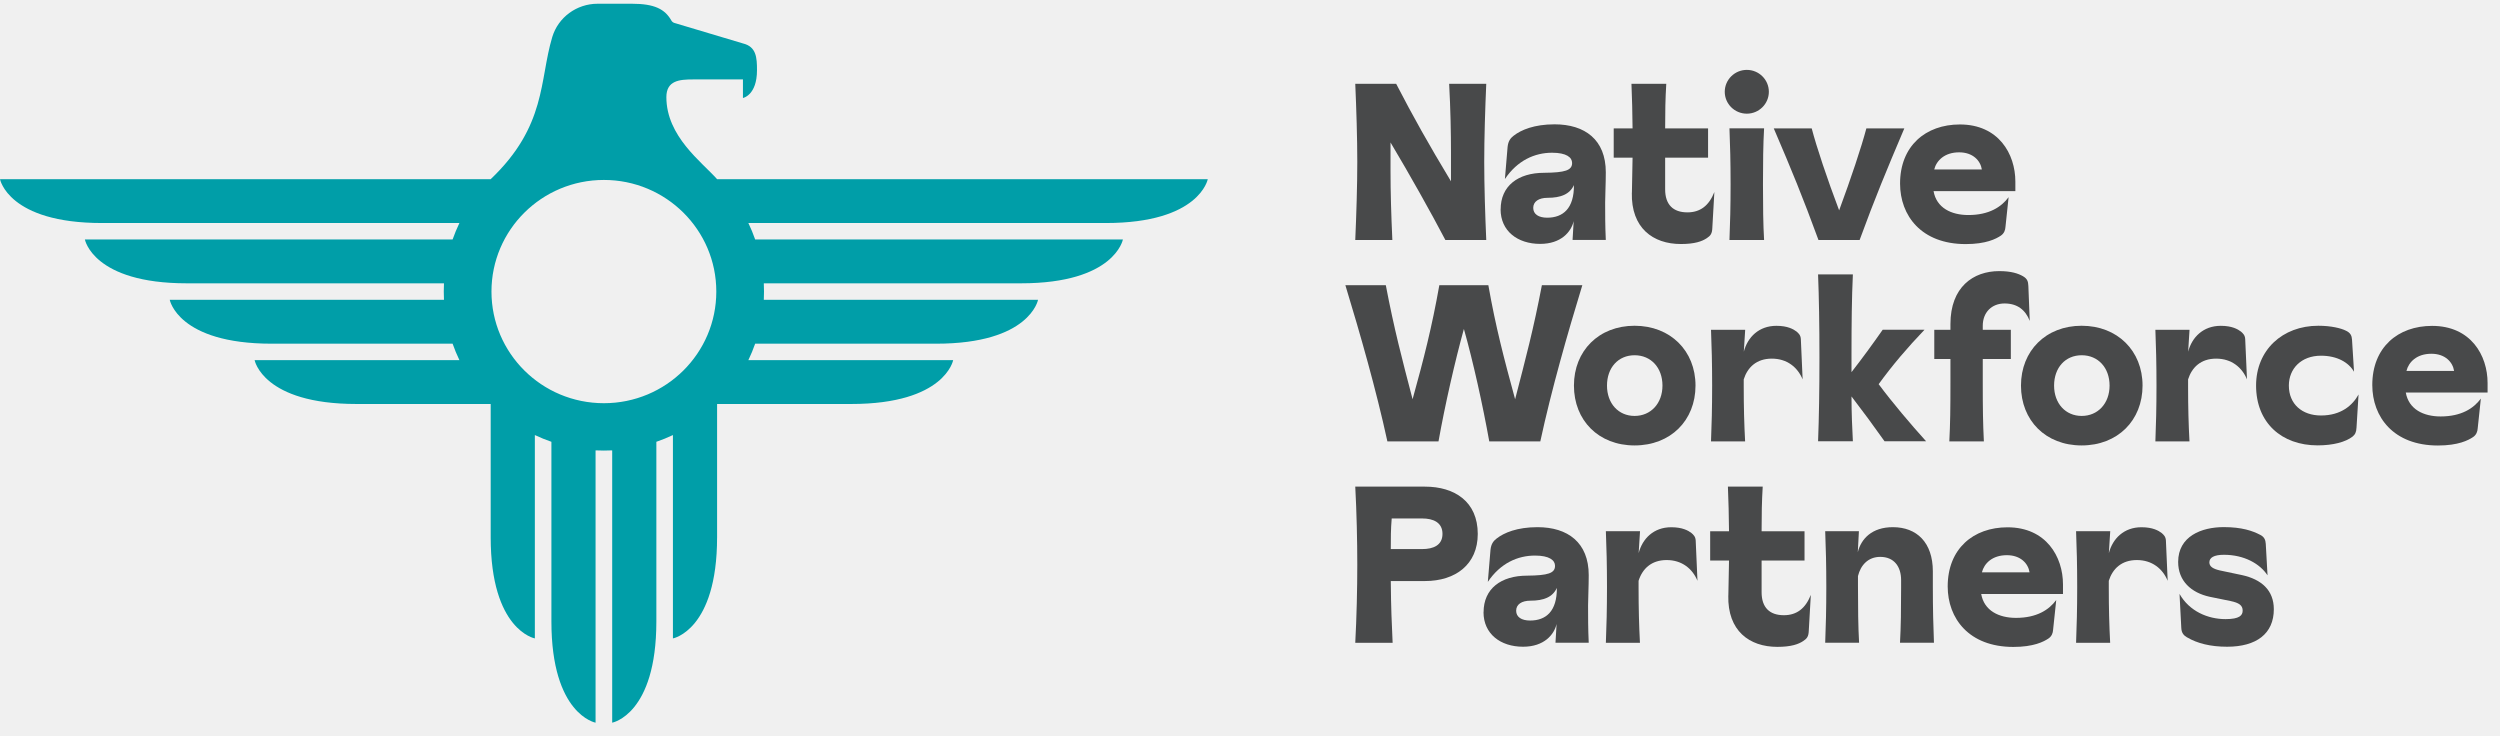
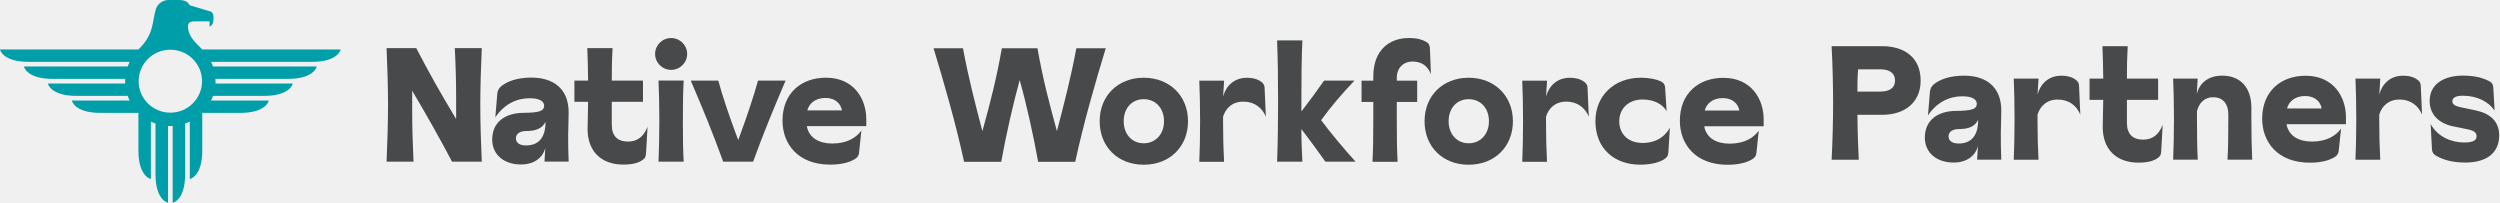
- <svg xmlns="http://www.w3.org/2000/svg" width="153" height="45" viewBox="0 0 153 45" fill="none">
-   <g clip-path="url(#clip0_35_346)">
-     <path d="M67.681 13.649C73.415 13.649 73.916 10.965 73.916 10.965H43.886C42.941 9.903 40.782 8.345 40.782 5.943C40.782 4.925 41.591 4.861 42.408 4.861H45.468V5.998C45.468 5.998 46.328 5.835 46.328 4.296C46.328 3.513 46.284 2.857 45.468 2.658L41.267 1.402C41.191 1.378 41.127 1.326 41.086 1.254C40.69 0.551 40.037 0.229 38.68 0.229H36.573C35.296 0.229 34.163 1.056 33.798 2.268C33.005 4.901 33.458 7.704 30.03 10.965H0C0 10.965 0.501 13.649 6.235 13.649H28.116C27.96 13.975 27.82 14.313 27.699 14.655H5.194C5.194 14.655 5.694 17.339 11.429 17.339H27.171C27.163 17.506 27.159 17.673 27.159 17.844C27.159 18.015 27.163 18.182 27.171 18.349H10.388C10.388 18.349 10.888 21.034 16.623 21.034H27.699C27.82 21.38 27.96 21.714 28.116 22.04H15.582C15.582 22.04 16.082 24.724 21.817 24.724H30.03V32.88C30.03 38.574 32.733 39.071 32.733 39.071V26.625C33.061 26.78 33.402 26.919 33.746 27.038V38.037C33.746 43.731 36.449 44.228 36.449 44.228V27.563C36.617 27.571 36.786 27.575 36.958 27.575C37.13 27.575 37.298 27.571 37.466 27.563V44.228C37.466 44.228 40.169 43.731 40.169 38.037V27.038C40.518 26.919 40.854 26.78 41.183 26.625V39.071C41.183 39.071 43.886 38.574 43.886 32.88V24.724H52.099C57.833 24.724 58.334 22.04 58.334 22.04H45.8C45.956 21.714 46.096 21.375 46.216 21.034H57.293C63.027 21.034 63.528 18.349 63.528 18.349H46.745C46.753 18.182 46.757 18.015 46.757 17.844C46.757 17.673 46.753 17.506 46.745 17.339H62.487C68.221 17.339 68.722 14.655 68.722 14.655H46.216C46.096 14.309 45.956 13.975 45.8 13.649H67.681ZM30.078 17.844C30.078 14.071 33.157 11.013 36.958 11.013C40.758 11.013 43.838 14.071 43.838 17.844C43.838 21.618 40.758 24.676 36.958 24.676C33.157 24.676 30.078 21.618 30.078 17.844Z" fill="#009EA8" />
-     <path d="M82.942 14.687C83.01 13.128 83.066 11.367 83.066 9.907C83.066 8.448 83.01 6.682 82.942 5.128H85.445C86.49 7.148 87.411 8.79 88.8 11.096V9.335C88.8 8.146 88.773 6.686 88.688 5.128H90.959C90.891 6.686 90.835 8.448 90.835 9.907C90.835 11.367 90.891 13.132 90.959 14.687H88.456C87.591 13.033 86.281 10.699 85.1 8.718V10.48C85.1 11.736 85.14 13.128 85.212 14.687H82.942Z" fill="#48494A" />
-     <path d="M91.84 12.814C91.84 11.379 92.901 10.575 94.507 10.575C95.785 10.563 96.213 10.424 96.213 9.975C96.213 9.633 95.868 9.347 94.988 9.347C93.93 9.347 92.869 9.812 92.1 10.957L92.265 8.989C92.304 8.619 92.456 8.444 92.636 8.305C93.09 7.951 93.891 7.609 95.14 7.609C96.998 7.609 98.275 8.551 98.275 10.543C98.275 11.255 98.235 11.979 98.235 12.401C98.235 13.085 98.235 13.82 98.275 14.683H96.241L96.309 13.534C96.156 14.19 95.54 14.926 94.258 14.926C92.869 14.926 91.836 14.134 91.836 12.81L91.84 12.814ZM96.325 11.327C96.064 11.899 95.5 12.106 94.715 12.106C94.166 12.106 93.834 12.337 93.834 12.723C93.834 13.108 94.163 13.323 94.687 13.323C95.664 13.323 96.337 12.751 96.325 11.327Z" fill="#48494A" />
-     <path d="M99.873 11.792L99.913 9.649H98.759V7.859H99.913C99.901 6.833 99.885 6.058 99.845 5.128H101.976C101.919 6.058 101.907 6.833 101.907 7.859H104.534V9.649H101.907V11.589C101.907 12.532 102.404 12.997 103.269 12.997C104.054 12.997 104.59 12.588 104.919 11.752L104.794 13.951C104.783 14.293 104.686 14.429 104.45 14.58C104.162 14.771 103.721 14.934 102.869 14.934C101.162 14.934 99.817 13.951 99.869 11.792H99.873Z" fill="#48494A" />
-     <path d="M105.555 5.617C105.555 4.881 106.16 4.277 106.905 4.277C107.649 4.277 108.254 4.877 108.254 5.617C108.254 6.356 107.649 6.957 106.905 6.957C106.16 6.957 105.555 6.356 105.555 5.617ZM105.843 14.687C105.884 13.717 105.912 12.595 105.912 11.271C105.912 9.947 105.884 8.842 105.843 7.855H107.962C107.906 8.838 107.894 9.947 107.894 11.271C107.894 12.595 107.906 13.745 107.962 14.687H105.843Z" fill="#48494A" />
-     <path d="M111.29 14.687C110.329 12.066 109.668 10.452 108.555 7.859H110.877C111.178 9.009 111.81 10.905 112.555 12.874C113.284 10.905 113.917 9.009 114.221 7.859H116.544C115.442 10.456 114.77 12.066 113.809 14.687H111.29Z" fill="#48494A" />
-     <path d="M123.34 11.697H118.334C118.514 12.723 119.419 13.16 120.464 13.16C121.729 13.16 122.486 12.667 122.927 12.066L122.735 13.884C122.723 14.091 122.651 14.281 122.458 14.417C122.154 14.623 121.538 14.938 120.3 14.938C117.577 14.938 116.284 13.188 116.284 11.235C116.284 8.929 117.853 7.617 119.944 7.617C122.31 7.617 123.34 9.418 123.34 11.112V11.701V11.697ZM121.289 10.373C121.205 9.828 120.741 9.323 119.899 9.323C119.007 9.323 118.51 9.828 118.374 10.373H121.289Z" fill="#48494A" />
-     <path d="M84.908 27.014C84.219 23.845 83.242 20.429 82.337 17.455H84.812C85.321 20.131 85.801 21.948 86.45 24.433C87.139 21.948 87.631 20.024 88.087 17.455H91.087C91.539 20.024 92.048 21.948 92.725 24.433C93.369 21.948 93.854 20.131 94.363 17.455H96.838C95.928 20.433 94.951 23.845 94.267 27.014H91.143C90.742 24.776 90.154 22.123 89.59 20.131C89.041 22.123 88.436 24.776 88.036 27.014H84.912H84.908Z" fill="#48494A" />
-     <path d="M96.325 23.598C96.325 21.467 97.85 19.936 100.037 19.936C102.224 19.936 103.765 21.467 103.765 23.598C103.765 25.73 102.24 27.261 100.037 27.261C97.835 27.261 96.325 25.73 96.325 23.598ZM101.743 23.598C101.743 22.505 101.043 21.741 100.037 21.741C99.032 21.741 98.348 22.505 98.348 23.598C98.348 24.692 99.048 25.455 100.037 25.455C101.026 25.455 101.743 24.692 101.743 23.598Z" fill="#48494A" />
-     <path d="M104.714 27.014C104.754 26.032 104.783 24.939 104.783 23.598C104.783 22.258 104.754 21.169 104.714 20.183H106.805L106.721 21.523C106.953 20.636 107.642 19.94 108.715 19.94C109.404 19.94 109.76 20.147 109.953 20.294C110.076 20.401 110.201 20.513 110.212 20.759L110.321 23.217C110.016 22.481 109.372 21.948 108.435 21.948C107.498 21.948 106.949 22.481 106.716 23.217V23.654C106.716 24.923 106.745 25.964 106.801 27.014H104.71H104.714Z" fill="#48494A" />
-     <path d="M111.266 27.014C111.322 25.551 111.35 23.928 111.35 21.904C111.35 19.88 111.322 18.218 111.266 16.795H113.396C113.328 18.214 113.312 19.869 113.312 21.67V22.775C113.973 21.928 114.618 21.042 115.222 20.179H117.781C116.736 21.272 115.815 22.35 114.974 23.511C115.815 24.644 116.94 25.968 117.877 27.006H115.334C114.689 26.092 114.013 25.177 113.312 24.262C113.312 25.3 113.352 26.136 113.396 27.006H111.266V27.014Z" fill="#48494A" />
-     <path d="M119.299 27.014C119.355 25.893 119.367 25.046 119.367 23.407V21.972H118.378V20.183H119.367V19.829C119.367 17.574 120.757 16.592 122.35 16.592C123.107 16.592 123.52 16.743 123.808 16.906C124.068 17.057 124.125 17.22 124.136 17.506L124.22 19.638C123.96 18.97 123.463 18.572 122.679 18.572C121.894 18.572 121.345 19.117 121.345 19.936V20.183H123.063V21.972H121.345V23.407C121.345 25.046 121.357 25.893 121.413 27.014H119.295H119.299Z" fill="#48494A" />
-     <path d="M123.684 23.598C123.684 21.467 125.21 19.936 127.396 19.936C129.583 19.936 131.124 21.467 131.124 23.598C131.124 25.73 129.599 27.261 127.396 27.261C125.194 27.261 123.684 25.73 123.684 23.598ZM129.106 23.598C129.106 22.505 128.405 21.741 127.4 21.741C126.395 21.741 125.71 22.505 125.71 23.598C125.71 24.692 126.411 25.455 127.4 25.455C128.389 25.455 129.106 24.692 129.106 23.598Z" fill="#48494A" />
-     <path d="M131.909 27.014C131.949 26.032 131.977 24.939 131.977 23.598C131.977 22.258 131.949 21.169 131.909 20.183H133.999L133.915 21.523C134.148 20.636 134.837 19.94 135.91 19.94C136.599 19.94 136.955 20.147 137.147 20.294C137.271 20.401 137.396 20.513 137.407 20.759L137.516 23.217C137.211 22.481 136.566 21.948 135.629 21.948C134.692 21.948 134.144 22.481 133.911 23.217V23.654C133.911 24.923 133.939 25.964 133.996 27.014H131.905H131.909Z" fill="#48494A" />
-     <path d="M138.072 23.598C138.072 21.427 139.682 19.936 141.881 19.936C142.665 19.936 143.27 20.087 143.571 20.238C143.859 20.373 143.927 20.552 143.943 20.783L144.067 22.751C143.738 22.179 143.034 21.769 142.044 21.769C140.835 21.769 140.078 22.561 140.078 23.598C140.078 24.732 140.891 25.428 142.044 25.428C143.282 25.428 143.983 24.799 144.343 24.143L144.219 26.163C144.203 26.465 144.135 26.585 143.971 26.724C143.547 27.05 142.79 27.257 141.84 27.257C139.638 27.257 138.072 25.877 138.072 23.594V23.598Z" fill="#48494A" />
-     <path d="M152.24 24.024H147.234C147.414 25.05 148.32 25.487 149.365 25.487C150.631 25.487 151.388 24.994 151.828 24.394L151.636 26.211C151.623 26.418 151.551 26.609 151.359 26.744C151.055 26.951 150.438 27.265 149.201 27.265C146.477 27.265 145.184 25.515 145.184 23.563C145.184 21.256 146.754 19.944 148.844 19.944C151.211 19.944 152.24 21.745 152.24 23.439V24.028V24.024ZM150.19 22.7C150.106 22.155 149.641 21.65 148.8 21.65C147.907 21.65 147.411 22.155 147.275 22.7H150.19Z" fill="#48494A" />
-     <path d="M82.942 39.341C83.026 37.783 83.066 36.021 83.066 34.562C83.066 33.102 83.026 31.337 82.942 29.782H87.207C89.021 29.782 90.439 30.696 90.439 32.677C90.439 34.534 89.089 35.56 87.207 35.56H85.116C85.132 37.294 85.172 38.073 85.229 39.341H82.945H82.942ZM87.042 33.603C87.715 33.603 88.28 33.373 88.28 32.673C88.28 31.973 87.715 31.73 87.042 31.73H85.172C85.116 32.386 85.116 32.959 85.116 33.603H87.042Z" fill="#48494A" />
-     <path d="M90.795 37.468C90.795 36.033 91.856 35.23 93.462 35.23C94.739 35.218 95.168 35.079 95.168 34.629C95.168 34.287 94.823 34.001 93.942 34.001C92.885 34.001 91.824 34.466 91.055 35.611L91.219 33.643C91.259 33.273 91.411 33.098 91.591 32.959C92.044 32.605 92.845 32.263 94.095 32.263C95.952 32.263 97.23 33.206 97.23 35.198C97.23 35.91 97.19 36.633 97.19 37.055C97.19 37.739 97.19 38.474 97.23 39.337H95.195L95.263 38.188C95.112 38.844 94.495 39.58 93.213 39.58C91.824 39.58 90.791 38.789 90.791 37.465L90.795 37.468ZM95.28 35.981C95.019 36.554 94.455 36.761 93.67 36.761C93.121 36.761 92.789 36.991 92.789 37.377C92.789 37.763 93.117 37.977 93.642 37.977C94.619 37.977 95.292 37.405 95.28 35.981Z" fill="#48494A" />
-     <path d="M98.279 39.341C98.319 38.359 98.348 37.266 98.348 35.926C98.348 34.586 98.319 33.496 98.279 32.51H100.37L100.286 33.85C100.518 32.963 101.206 32.267 102.279 32.267C102.968 32.267 103.325 32.474 103.517 32.621C103.641 32.728 103.765 32.84 103.777 33.086L103.885 35.544C103.582 34.808 102.937 34.275 102 34.275C101.063 34.275 100.514 34.808 100.281 35.544V35.981C100.281 37.25 100.31 38.292 100.365 39.341H98.275H98.279Z" fill="#48494A" />
-     <path d="M105.775 36.447L105.816 34.303H104.662V32.514H105.816C105.804 31.488 105.788 30.712 105.748 29.782H107.878C107.822 30.712 107.81 31.488 107.81 32.514H110.437V34.303H107.81V36.244C107.81 37.186 108.307 37.651 109.172 37.651C109.957 37.651 110.493 37.242 110.822 36.407L110.697 38.606C110.685 38.948 110.589 39.083 110.353 39.234C110.065 39.425 109.624 39.588 108.771 39.588C107.065 39.588 105.72 38.606 105.772 36.447H105.775Z" fill="#48494A" />
-     <path d="M111.702 39.341C111.742 38.371 111.77 37.25 111.77 35.926C111.77 34.601 111.742 33.496 111.702 32.51H113.765L113.697 33.794C113.901 32.975 114.562 32.263 115.843 32.263C117.301 32.263 118.29 33.194 118.29 34.967V35.922C118.29 37.246 118.318 38.367 118.358 39.337H116.28C116.335 38.367 116.348 37.289 116.348 35.965V35.5C116.348 34.681 115.923 34.081 115.07 34.081C114.329 34.081 113.873 34.586 113.708 35.254V35.854C113.708 37.178 113.721 38.367 113.776 39.337H111.698L111.702 39.341Z" fill="#48494A" />
-     <path d="M126.255 36.351H121.249C121.43 37.377 122.334 37.814 123.379 37.814C124.645 37.814 125.402 37.321 125.842 36.721L125.65 38.538C125.638 38.745 125.566 38.936 125.374 39.071C125.069 39.278 124.453 39.592 123.215 39.592C120.493 39.592 119.199 37.842 119.199 35.89C119.199 33.583 120.768 32.271 122.859 32.271C125.225 32.271 126.255 34.072 126.255 35.766V36.355V36.351ZM124.209 35.027C124.125 34.482 123.66 33.977 122.819 33.977C121.926 33.977 121.43 34.482 121.293 35.027H124.209Z" fill="#48494A" />
-     <path d="M127.056 39.341C127.096 38.359 127.124 37.266 127.124 35.926C127.124 34.586 127.096 33.496 127.056 32.51H129.146L129.062 33.85C129.294 32.963 129.983 32.267 131.056 32.267C131.745 32.267 132.102 32.474 132.294 32.621C132.418 32.728 132.542 32.84 132.554 33.086L132.662 35.544C132.358 34.808 131.713 34.275 130.776 34.275C129.839 34.275 129.291 34.808 129.058 35.544V35.981C129.058 37.25 129.086 38.292 129.142 39.341H127.052H127.056Z" fill="#48494A" />
-     <path d="M133.851 39.011C133.643 38.888 133.507 38.737 133.495 38.423L133.387 36.347C133.992 37.413 135.121 37.89 136.206 37.89C137.059 37.89 137.251 37.659 137.251 37.369C137.251 37.055 137.043 36.892 136.494 36.78L135.229 36.522C134.1 36.276 133.303 35.552 133.303 34.391C133.303 32.82 134.732 32.259 136.094 32.259C137.207 32.259 137.856 32.49 138.308 32.724C138.569 32.848 138.653 33.039 138.665 33.285L138.773 35.21C138.304 34.498 137.343 33.953 136.106 33.953C135.485 33.953 135.213 34.132 135.213 34.418C135.213 34.677 135.445 34.816 135.858 34.911L137.219 35.198C138.388 35.456 139.158 36.112 139.158 37.285C139.158 38.789 138.084 39.58 136.298 39.58C135.281 39.58 134.468 39.373 133.851 39.007V39.011Z" fill="#48494A" />
-   </g>
-   <defs>
-     <clipPath id="clip0_35_346">
-       <rect width="152.625" height="44" fill="white" transform="translate(0 0.228516)" />
-     </clipPath>
-   </defs>
+ <svg xmlns="http://www.w3.org/2000/svg" width="789" height="64" viewBox="0 0 789 64" fill="none">
+   <path d="M98.445 19.521C106.786 19.521 107.514 15.617 107.514 15.617H63.834C62.459 14.072 59.319 11.805 59.319 8.312C59.319 6.831 60.496 6.738 61.684 6.738H66.135V8.393C66.135 8.393 67.387 8.155 67.387 5.917C67.387 4.778 67.323 3.823 66.135 3.534L60.024 1.706C59.914 1.672 59.82 1.596 59.762 1.492C59.185 0.469 58.236 0 56.261 0H53.198C51.34 0 49.691 1.203 49.161 2.967C48.008 6.796 48.666 10.874 43.68 15.617H0C0 15.617 0.728 19.521 9.069 19.521H40.896C40.669 19.995 40.465 20.487 40.29 20.984H7.555C7.555 20.984 8.283 24.889 16.624 24.889H39.521C39.509 25.131 39.504 25.374 39.504 25.623C39.504 25.872 39.509 26.115 39.521 26.358H15.11C15.11 26.358 15.838 30.262 24.179 30.262H40.29C40.465 30.765 40.669 31.251 40.896 31.725H22.664C22.664 31.725 23.392 35.63 31.733 35.63H43.68V47.492C43.68 55.775 47.612 56.498 47.612 56.498V38.394C48.089 38.62 48.584 38.822 49.085 38.996V54.994C49.085 63.277 53.017 64 53.017 64V39.759C53.262 39.771 53.506 39.777 53.757 39.777C54.007 39.777 54.252 39.771 54.497 39.759V64C54.497 64 58.428 63.277 58.428 54.994V38.996C58.935 38.822 59.424 38.62 59.902 38.394V56.498C59.902 56.498 63.834 55.775 63.834 47.492V35.63H75.78C84.121 35.63 84.849 31.725 84.849 31.725H66.618C66.845 31.251 67.049 30.759 67.224 30.262H83.335C91.676 30.262 92.404 26.358 92.404 26.358H67.993C68.004 26.115 68.01 25.872 68.01 25.623C68.01 25.374 68.004 25.131 67.993 24.889H90.89C99.231 24.889 99.959 20.984 99.959 20.984H67.224C67.049 20.481 66.845 19.995 66.618 19.521H98.445ZM43.75 25.623C43.75 20.134 48.229 15.686 53.757 15.686C59.285 15.686 63.764 20.134 63.764 25.623C63.764 31.112 59.285 35.56 53.757 35.56C48.229 35.56 43.75 31.112 43.75 25.623Z" fill="#009EA8" />
+   <path d="M122 51.016C122.255 45.174 122.464 38.572 122.464 33.103C122.464 27.633 122.255 21.017 122 15.189H131.379C135.295 22.76 138.748 28.915 143.955 37.559V30.957C143.955 26.501 143.852 21.031 143.535 15.189H152.046C151.791 21.031 151.579 27.633 151.579 33.103C151.579 38.572 151.791 45.189 152.046 51.016H142.664C139.423 44.817 134.515 36.069 130.088 28.647V35.249C130.088 39.958 130.237 45.174 130.508 51.016H122Z" fill="#48494A" />
+   <path d="M155.346 43.997C155.346 38.617 159.325 35.607 165.343 35.607C170.131 35.562 171.736 35.04 171.736 33.356C171.736 32.075 170.445 31.001 167.145 31.001C163.182 31.001 159.203 32.745 156.323 37.037L156.939 29.66C157.088 28.274 157.658 27.618 158.333 27.097C160.031 25.77 163.032 24.489 167.714 24.489C174.678 24.489 179.466 28.021 179.466 35.487C179.466 38.155 179.314 40.867 179.314 42.447C179.314 45.01 179.314 47.767 179.466 51.002H171.842L172.097 46.694C171.525 49.153 169.214 51.91 164.411 51.91C159.203 51.91 155.331 48.945 155.331 43.982L155.346 43.997ZM172.156 38.423C171.179 40.569 169.064 41.344 166.122 41.344C164.065 41.344 162.821 42.209 162.821 43.654C162.821 45.1 164.053 45.904 166.019 45.904C169.68 45.904 172.202 43.758 172.156 38.423Z" fill="#48494A" />
+   <path d="M185.454 40.167L185.603 32.134H181.28V25.428H185.603C185.56 21.583 185.498 18.677 185.348 15.189H193.333C193.122 18.677 193.078 21.583 193.078 25.428H202.923V32.134H193.078V39.407C193.078 42.939 194.938 44.682 198.18 44.682C201.122 44.682 203.132 43.148 204.364 40.018L203.897 48.259C203.853 49.541 203.493 50.048 202.606 50.614C201.527 51.329 199.875 51.94 196.68 51.94C190.285 51.94 185.243 48.259 185.439 40.167H185.454Z" fill="#48494A" />
+   <path d="M206.75 17.022C206.75 14.265 209.017 12 211.807 12C214.598 12 216.865 14.25 216.865 17.022C216.865 19.794 214.598 22.045 211.807 22.045C209.017 22.045 206.75 19.794 206.75 17.022ZM207.829 51.016C207.981 47.38 208.087 43.177 208.087 38.215C208.087 33.252 207.981 29.109 207.829 25.413H215.77C215.559 29.094 215.515 33.252 215.515 38.215C215.515 43.177 215.559 47.484 215.77 51.016H207.829Z" fill="#48494A" />
+   <path d="M228.241 51.016C224.639 41.195 222.163 35.145 217.991 25.428H226.695C227.821 29.735 230.191 36.843 232.984 44.22C235.716 36.843 238.086 29.735 239.228 25.428H247.931C243.804 35.159 241.284 41.195 237.682 51.016H228.241Z" fill="#48494A" />
+   <path d="M273.401 39.809H254.641C255.316 43.654 258.709 45.294 262.626 45.294C267.367 45.294 270.203 43.446 271.855 41.195L271.134 48.006C271.09 48.781 270.819 49.496 270.098 50.003C268.959 50.778 266.648 51.955 262.01 51.955C251.804 51.955 246.957 45.398 246.957 38.08C246.957 29.437 252.84 24.519 260.675 24.519C269.544 24.519 273.401 31.27 273.401 37.618V39.824V39.809ZM265.718 34.846C265.401 32.805 263.661 30.912 260.508 30.912C257.163 30.912 255.3 32.805 254.79 34.846H265.718Z" fill="#48494A" />
+   <path d="M304.269 51.061C301.687 39.183 298.023 26.381 294.632 15.234H303.908C305.815 25.264 307.613 32.075 310.045 41.389C312.627 32.075 314.472 24.862 316.183 15.234H327.425C329.12 24.862 331.027 32.075 333.565 41.389C335.979 32.075 337.795 25.264 339.702 15.234H348.978C345.569 26.396 341.908 39.183 339.341 51.061H327.636C326.134 42.671 323.928 32.73 321.813 25.264C319.757 32.73 317.489 42.671 315.99 51.061H304.282H304.269Z" fill="#48494A" />
+   <path d="M347.056 38.259C347.056 30.271 352.773 24.534 360.969 24.534C369.163 24.534 374.94 30.271 374.94 38.259C374.94 46.248 369.222 51.985 360.969 51.985C352.714 51.985 347.056 46.248 347.056 38.259ZM367.362 38.259C367.362 34.161 364.736 31.3 360.969 31.3C357.202 31.3 354.636 34.161 354.636 38.259C354.636 42.358 357.262 45.219 360.969 45.219C364.674 45.219 367.362 42.358 367.362 38.259Z" fill="#48494A" />
+   <path d="M378.498 51.061C378.647 47.38 378.753 43.282 378.753 38.259C378.753 33.237 378.647 29.154 378.498 25.458H386.331L386.016 30.48C386.887 27.157 389.469 24.549 393.491 24.549C396.073 24.549 397.408 25.324 398.129 25.875C398.593 26.277 399.059 26.695 399.103 27.619L399.51 36.829C398.369 34.072 395.952 32.075 392.44 32.075C388.928 32.075 386.872 34.072 386.001 36.829V38.468C386.001 43.222 386.107 47.127 386.318 51.061H378.482H378.498Z" fill="#48494A" />
+   <path d="M403.05 51.061C403.262 45.577 403.367 39.496 403.367 31.911C403.367 24.325 403.262 18.095 403.05 12.76H411.035C410.78 18.081 410.721 24.28 410.721 31.031V35.174C413.197 32 415.614 28.677 417.879 25.443H427.469C423.552 29.541 420.1 33.58 416.948 37.931C420.1 42.179 424.318 47.142 427.829 51.031H418.299C415.882 47.604 413.346 44.176 410.721 40.748C410.721 44.638 410.87 47.767 411.035 51.031H403.05V51.061Z" fill="#48494A" />
+   <path d="M433.158 51.061C433.367 46.858 433.413 43.684 433.413 37.544V32.164H429.705V25.458H433.413V24.131C433.413 15.681 438.62 12 444.593 12C447.43 12 448.976 12.566 450.055 13.178C451.032 13.744 451.243 14.355 451.287 15.428L451.601 23.416C450.627 20.912 448.764 19.422 445.825 19.422C442.882 19.422 440.826 21.464 440.826 24.534V25.458H447.265V32.164H440.826V37.544C440.826 43.684 440.872 46.858 441.081 51.061H433.143H433.158Z" fill="#48494A" />
+   <path d="M449.591 38.259C449.591 30.271 455.309 24.534 463.502 24.534C471.698 24.534 477.475 30.271 477.475 38.259C477.475 46.248 471.758 51.985 463.502 51.985C455.249 51.985 449.591 46.248 449.591 38.259ZM469.913 38.259C469.913 34.161 467.285 31.3 463.518 31.3C459.751 31.3 457.185 34.161 457.185 38.259C457.185 42.358 459.813 45.219 463.518 45.219C467.226 45.219 469.913 42.358 469.913 38.259Z" fill="#48494A" />
+   <path d="M480.418 51.061C480.567 47.38 480.673 43.282 480.673 38.259C480.673 33.237 480.567 29.154 480.418 25.458H488.251L487.936 30.48C488.807 27.157 491.389 24.549 495.411 24.549C497.993 24.549 499.327 25.324 500.049 25.875C500.513 26.277 500.979 26.695 501.023 27.619L501.43 36.829C500.289 34.072 497.872 32.075 494.36 32.075C490.848 32.075 488.792 34.072 487.921 36.829V38.468C487.921 43.222 488.027 47.127 488.238 51.061H480.402H480.418Z" fill="#48494A" />
+   <path d="M503.514 38.259C503.514 30.122 509.549 24.534 517.789 24.534C520.729 24.534 522.996 25.1 524.122 25.666C525.202 26.173 525.457 26.844 525.516 27.708L525.982 35.085C524.751 32.939 522.11 31.404 518.402 31.404C513.87 31.404 511.033 34.37 511.033 38.259C511.033 42.507 514.081 45.115 518.402 45.115C523.04 45.115 525.668 42.76 527.018 40.301L526.552 47.872C526.493 49.004 526.237 49.452 525.622 49.973C524.032 51.195 521.195 51.97 517.637 51.97C509.384 51.97 503.514 46.799 503.514 38.244V38.259Z" fill="#48494A" />
+   <path d="M556.613 39.854H537.853C538.528 43.699 541.921 45.338 545.838 45.338C550.581 45.338 553.418 43.49 555.067 41.24L554.348 48.051C554.302 48.826 554.031 49.541 553.312 50.048C552.171 50.823 549.86 52 545.222 52C535.016 52 530.169 45.443 530.169 38.125C530.169 29.482 536.052 24.564 543.887 24.564C552.756 24.564 556.613 31.314 556.613 37.663V39.869V39.854ZM548.93 34.891C548.615 32.85 546.874 30.957 543.722 30.957C540.375 30.957 538.515 32.85 538.005 34.891H548.93Z" fill="#48494A" />
+   <path d="M578.058 50.404C578.372 44.562 578.522 37.959 578.522 32.49C578.522 27.021 578.372 20.404 578.058 14.577H594.041C600.84 14.577 606.153 18.004 606.153 25.426C606.153 32.386 601.095 36.231 594.041 36.231H586.205C586.267 42.728 586.417 45.65 586.628 50.404H578.071H578.058ZM593.425 28.899C595.947 28.899 598.063 28.034 598.063 25.411C598.063 22.788 595.947 21.879 593.425 21.879H586.417C586.205 24.338 586.205 26.484 586.205 28.899H593.425Z" fill="#48494A" />
+   <path d="M607.488 43.384C607.488 38.004 611.466 34.994 617.483 34.994C622.27 34.949 623.878 34.428 623.878 32.743C623.878 31.462 622.587 30.389 619.284 30.389C615.323 30.389 611.345 32.133 608.465 36.425L609.078 29.047C609.23 27.662 609.799 27.006 610.474 26.484C612.17 25.158 615.171 23.876 619.856 23.876C626.818 23.876 631.605 27.408 631.605 34.874C631.605 37.542 631.456 40.254 631.456 41.834C631.456 44.398 631.456 47.155 631.605 50.389H623.981L624.236 46.082C623.666 48.541 621.355 51.298 616.552 51.298C611.345 51.298 607.473 48.332 607.473 43.369L607.488 43.384ZM624.298 37.81C623.321 39.957 621.206 40.731 618.263 40.731C616.207 40.731 614.963 41.596 614.963 43.041C614.963 44.487 616.192 45.292 618.158 45.292C621.822 45.292 624.342 43.146 624.298 37.81Z" fill="#48494A" />
+   <path d="M635.539 50.403C635.689 46.722 635.794 42.624 635.794 37.602C635.794 32.58 635.689 28.496 635.539 24.8H643.372L643.058 29.822C643.929 26.499 646.508 23.891 650.53 23.891C653.112 23.891 654.449 24.666 655.168 25.217C655.634 25.62 656.098 26.037 656.144 26.961L656.549 36.171C655.41 33.414 652.993 31.417 649.481 31.417C645.969 31.417 643.913 33.414 643.042 36.171V37.81C643.042 42.564 643.148 46.469 643.357 50.403H635.524H635.539Z" fill="#48494A" />
+   <path d="M663.632 39.554L663.784 31.521H659.46V24.815H663.784C663.738 20.97 663.678 18.064 663.529 14.577H671.511C671.303 18.064 671.256 20.97 671.256 24.815H681.104V31.521H671.256V38.794C671.256 42.326 673.119 44.07 676.36 44.07C679.303 44.07 681.313 42.535 682.544 39.405L682.078 47.647C682.034 48.928 681.673 49.435 680.787 50.001C679.707 50.717 678.056 51.328 674.858 51.328C668.466 51.328 663.423 47.647 663.619 39.554H663.632Z" fill="#48494A" />
+   <path d="M685.845 50.403C685.994 46.767 686.1 42.565 686.1 37.602C686.1 32.639 685.994 28.496 685.845 24.8H693.575L693.32 29.614C694.085 26.544 696.561 23.876 701.364 23.876C706.826 23.876 710.534 27.363 710.534 34.01V37.587C710.534 42.55 710.639 46.752 710.789 50.389H703C703.209 46.752 703.255 42.714 703.255 37.751V36.007C703.255 32.937 701.663 30.687 698.468 30.687C695.69 30.687 693.979 32.58 693.363 35.083V37.334C693.363 42.296 693.41 46.752 693.618 50.389H685.829L685.845 50.403Z" fill="#48494A" />
+   <path d="M740.384 39.197H721.623C722.301 43.041 725.692 44.681 729.608 44.681C734.352 44.681 737.189 42.833 738.838 40.583L738.119 47.393C738.072 48.168 737.805 48.883 737.083 49.39C735.942 50.165 733.63 51.342 728.993 51.342C718.789 51.342 713.94 44.785 713.94 37.468C713.94 28.824 719.822 23.906 727.658 23.906C736.527 23.906 740.384 30.657 740.384 37.006V39.212V39.197ZM732.716 34.234C732.401 32.192 730.66 30.299 727.508 30.299C724.161 30.299 722.301 32.192 721.788 34.234H732.716Z" fill="#48494A" />
+   <path d="M743.385 50.403C743.537 46.722 743.641 42.624 743.641 37.602C743.641 32.58 743.537 28.496 743.385 24.8H751.221L750.907 29.822C751.775 26.499 754.357 23.891 758.379 23.891C760.96 23.891 762.298 24.666 763.017 25.217C763.483 25.62 763.947 26.037 763.993 26.961L764.398 36.171C763.256 33.414 760.842 31.417 757.33 31.417C753.818 31.417 751.762 33.414 750.891 36.171V37.81C750.891 42.564 750.997 46.469 751.205 50.403H743.373H743.385Z" fill="#48494A" />
+   <path d="M768.855 49.167C768.075 48.704 767.564 48.138 767.521 46.961L767.114 39.181C769.381 43.175 773.612 44.964 777.68 44.964C780.878 44.964 781.597 44.099 781.597 43.012C781.597 41.834 780.816 41.223 778.76 40.806L774.019 39.837C769.785 38.913 766.799 36.201 766.799 31.849C766.799 25.963 772.156 23.861 777.26 23.861C781.432 23.861 783.864 24.726 785.559 25.605C786.536 26.067 786.85 26.782 786.894 27.706L787.301 34.919C785.544 32.252 781.942 30.21 777.304 30.21C774.977 30.21 773.957 30.881 773.957 31.953C773.957 32.922 774.828 33.444 776.374 33.801L781.478 34.874C785.858 35.843 788.741 38.302 788.741 42.699C788.741 48.332 784.719 51.298 778.025 51.298C774.212 51.298 771.167 50.523 768.855 49.152V49.167Z" fill="#48494A" />
</svg>
